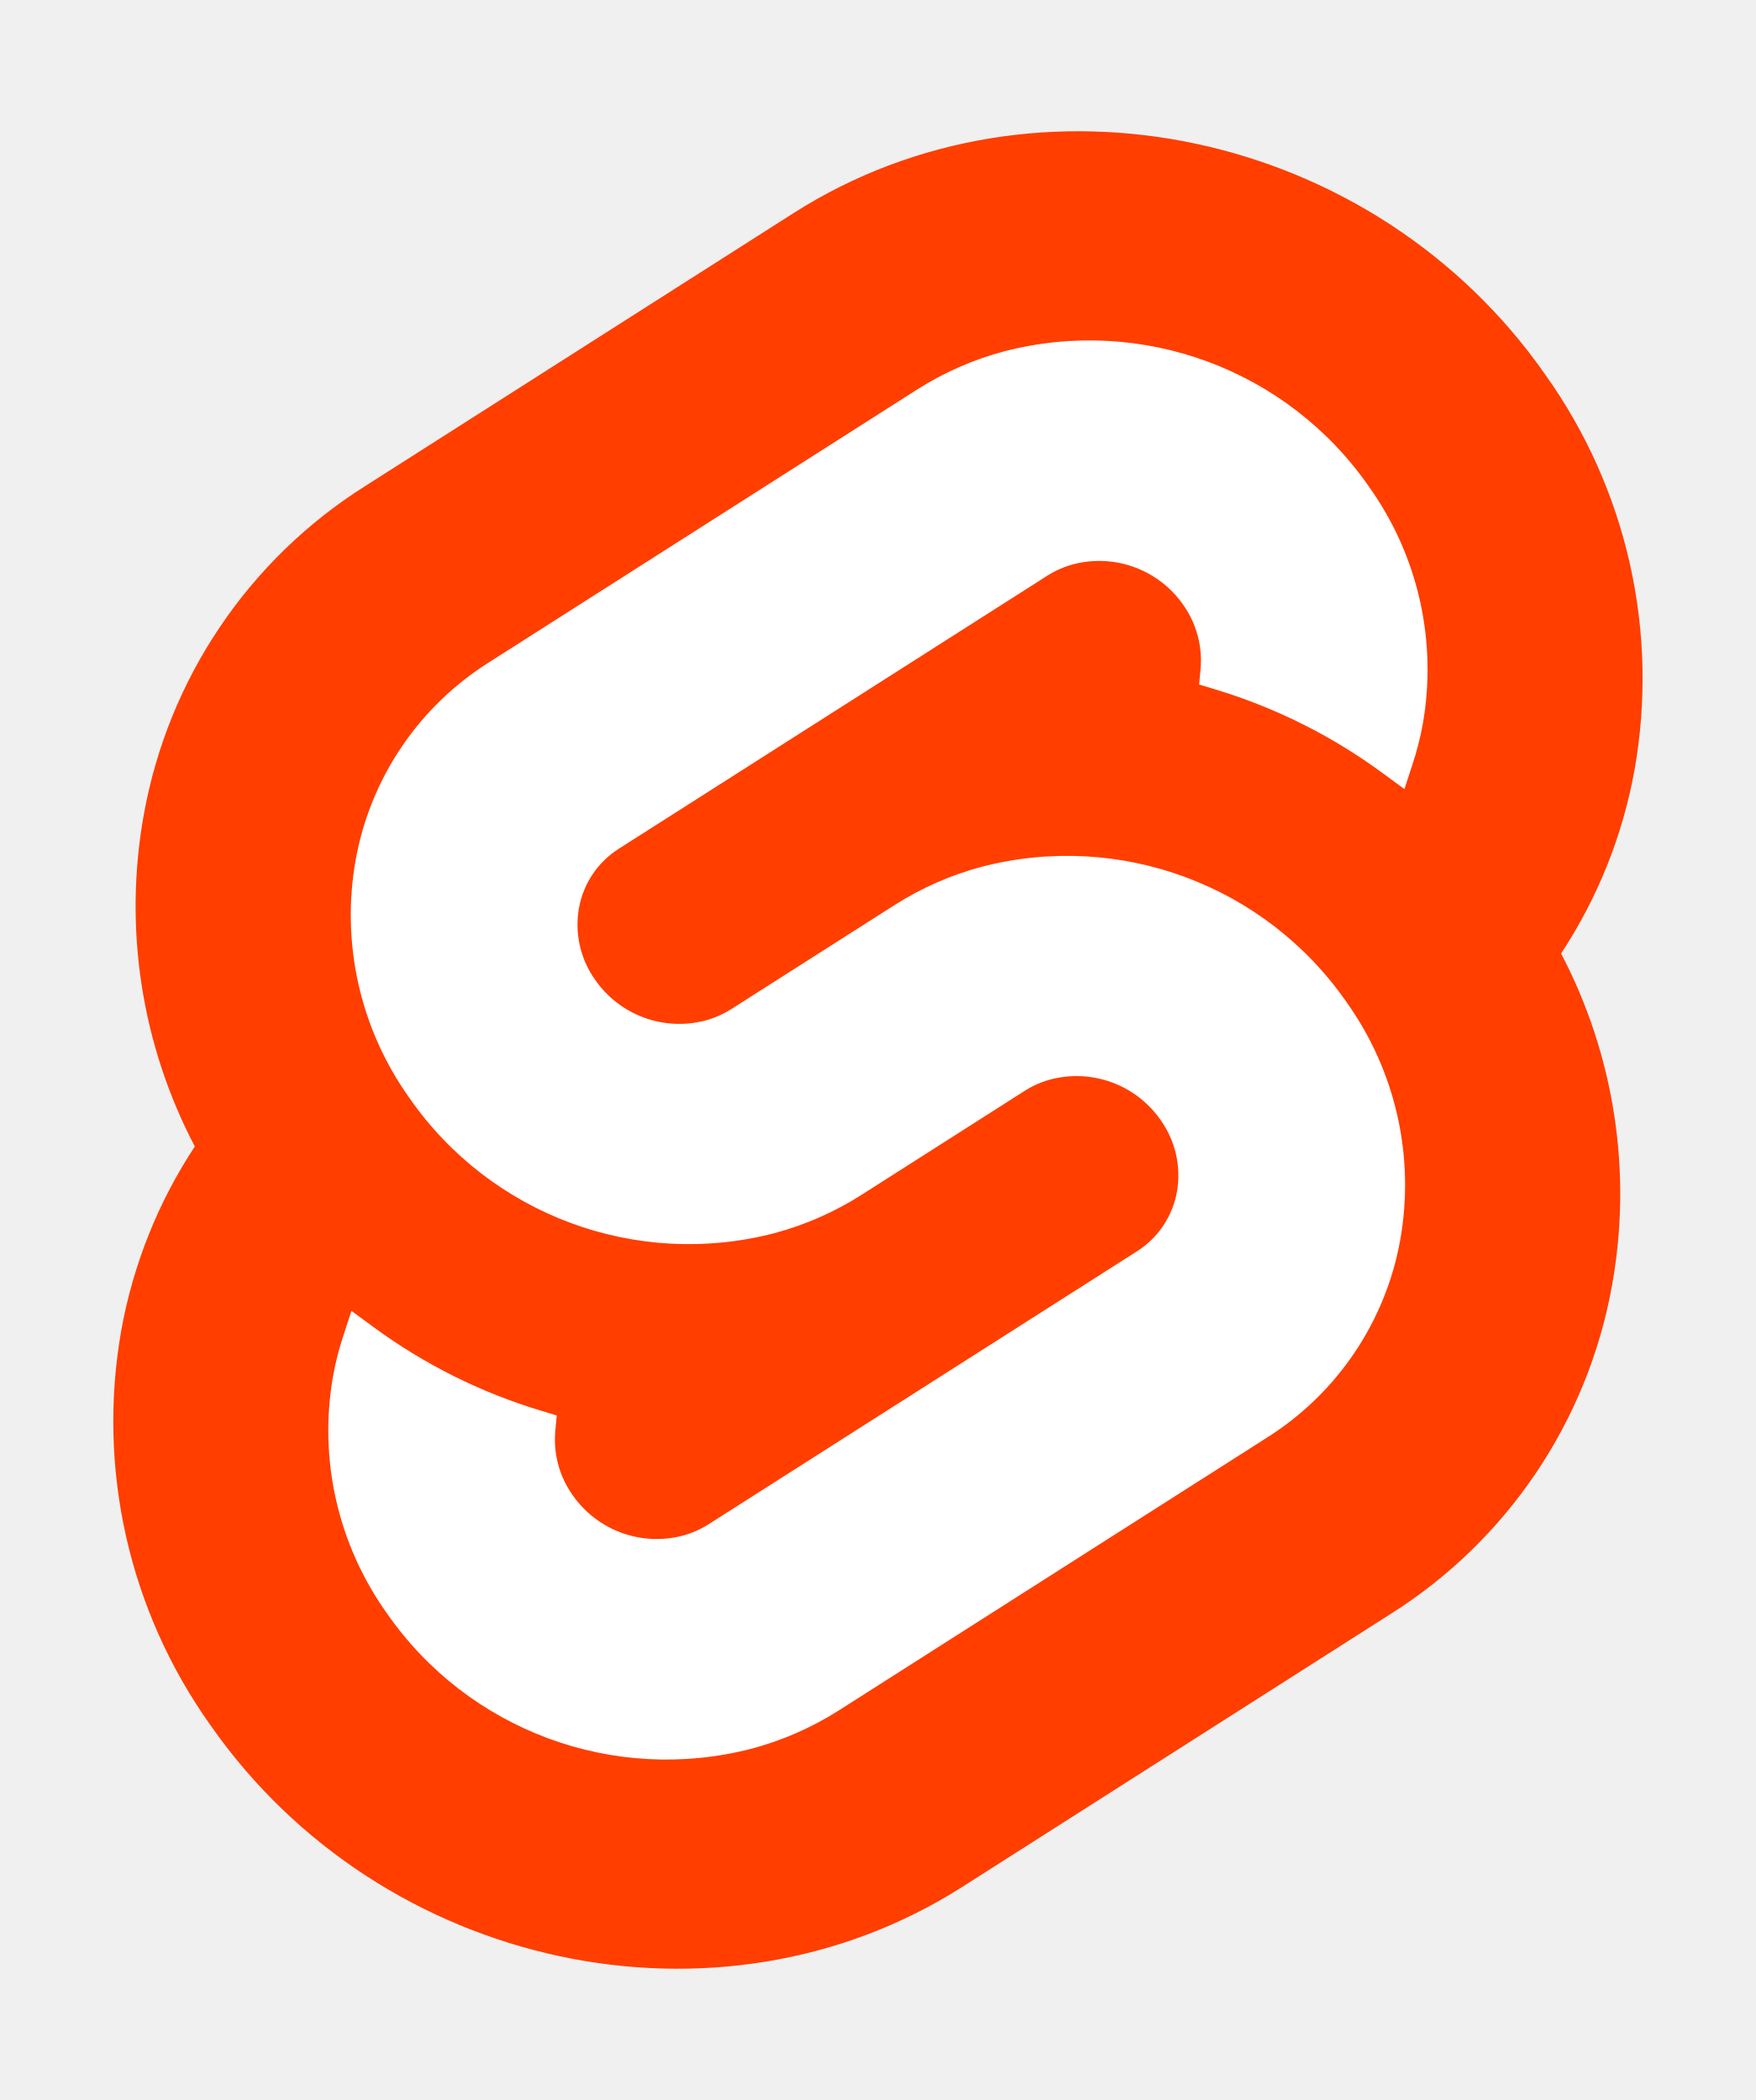
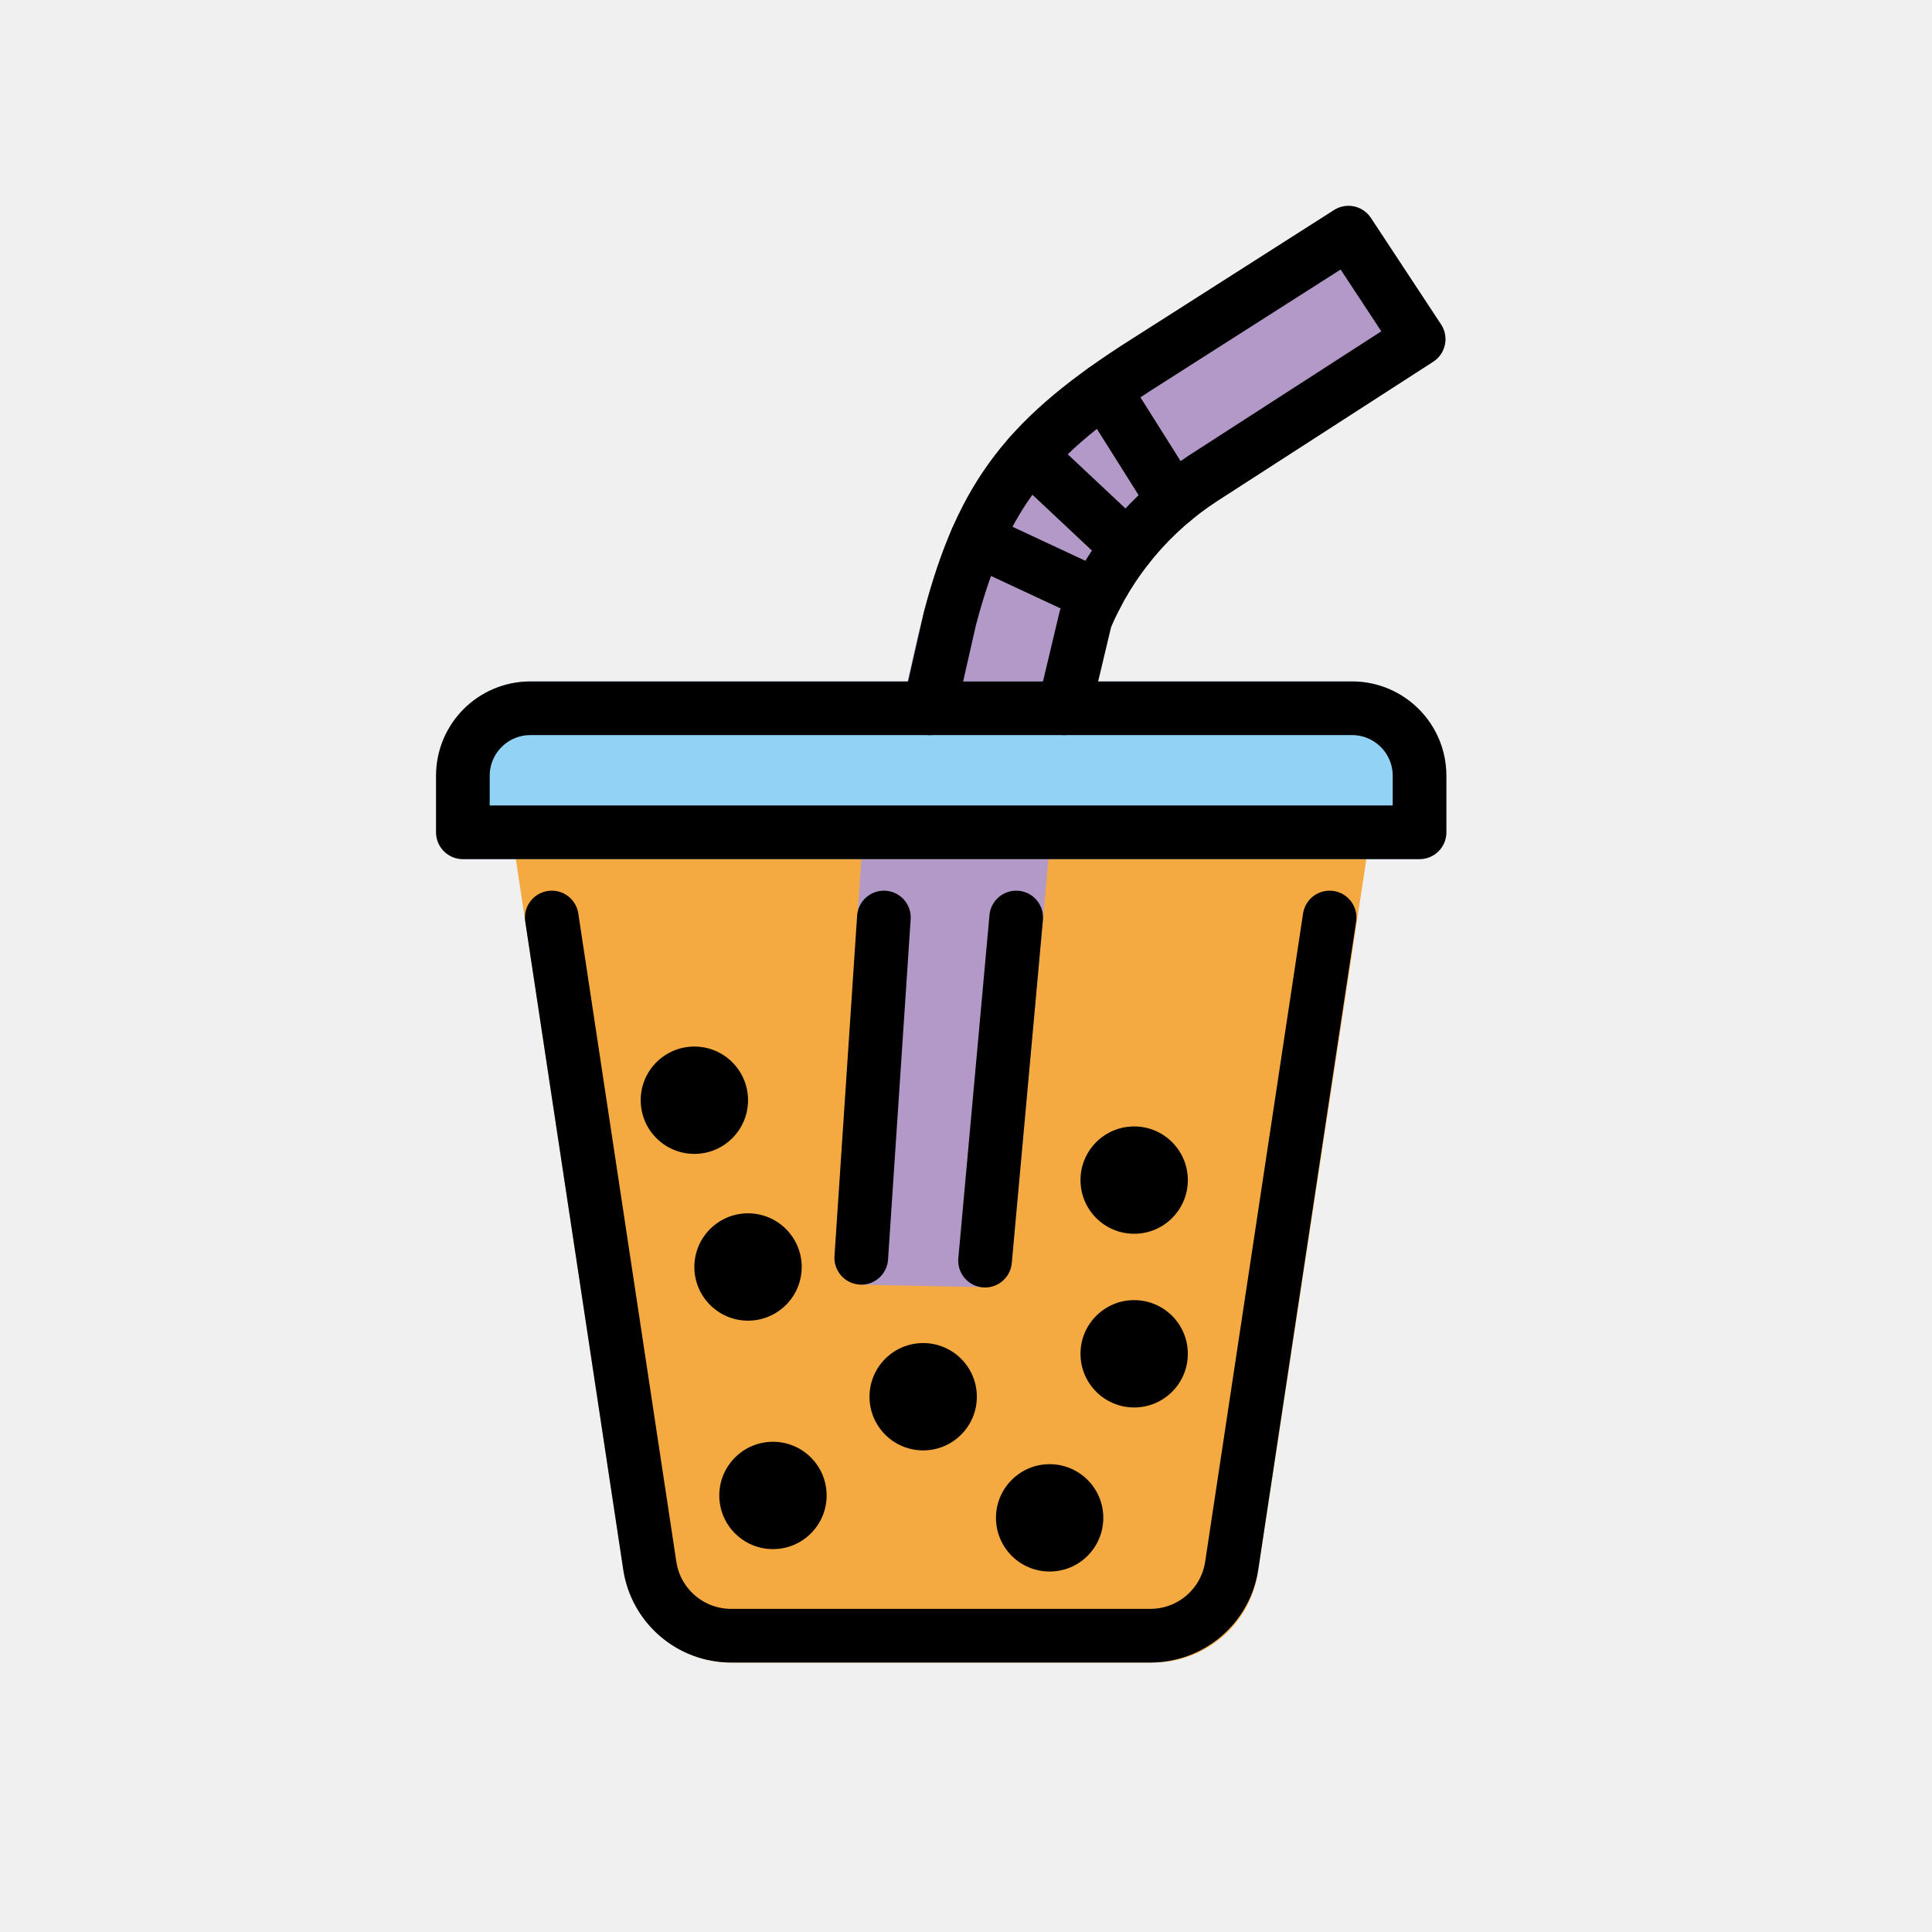
- <svg xmlns="http://www.w3.org/2000/svg" width="107" height="128" viewBox="0 0 107 128">
-   <path d="M94.157 22.819c-10.4-14.885-30.94-19.297-45.792-9.835L22.282 29.608A29.92 29.92 0 0 0 8.764 49.65a31.5 31.5 0 0 0 3.108 20.231 30 30 0 0 0-4.477 11.183 31.9 31.9 0 0 0 5.448 24.116c10.402 14.887 30.942 19.297 45.791 9.835l26.083-16.624A29.92 29.92 0 0 0 98.235 78.35a31.53 31.53 0 0 0-3.105-20.232 30 30 0 0 0 4.474-11.182 31.88 31.88 0 0 0-5.447-24.116" style="fill:#ff3e00" />
-   <path d="M45.817 106.582a20.72 20.72 0 0 1-22.237-8.243 19.17 19.17 0 0 1-3.277-14.503 18 18 0 0 1 .624-2.435l.49-1.498 1.337.981a33.6 33.6 0 0 0 10.203 5.098l.97.294-.09.968a5.85 5.85 0 0 0 1.052 3.878 6.24 6.24 0 0 0 6.695 2.485 5.8 5.8 0 0 0 1.603-.704L69.27 76.28a5.43 5.43 0 0 0 2.45-3.631 5.8 5.8 0 0 0-.987-4.371 6.24 6.24 0 0 0-6.698-2.487 5.7 5.7 0 0 0-1.6.704l-9.953 6.345a19 19 0 0 1-5.296 2.326 20.72 20.72 0 0 1-22.237-8.243 19.17 19.17 0 0 1-3.277-14.502 17.99 17.99 0 0 1 8.13-12.052l26.081-16.623a19 19 0 0 1 5.3-2.329 20.72 20.72 0 0 1 22.237 8.243 19.17 19.17 0 0 1 3.277 14.503 18 18 0 0 1-.624 2.435l-.49 1.498-1.337-.98a33.6 33.6 0 0 0-10.203-5.1l-.97-.294.09-.968a5.86 5.86 0 0 0-1.052-3.878 6.24 6.24 0 0 0-6.696-2.485 5.8 5.8 0 0 0-1.602.704L37.73 51.72a5.42 5.42 0 0 0-2.449 3.63 5.79 5.79 0 0 0 .986 4.372 6.24 6.24 0 0 0 6.698 2.486 5.8 5.8 0 0 0 1.602-.704l9.952-6.342a19 19 0 0 1 5.295-2.328 20.72 20.72 0 0 1 22.237 8.242 19.17 19.17 0 0 1 3.277 14.503 18 18 0 0 1-8.13 12.053l-26.081 16.622a19 19 0 0 1-5.3 2.328" style="fill:#fff" />
+ <svg xmlns="http://www.w3.org/2000/svg" id="emoji" viewBox="0 0 72 72">
+   <g id="color">
+     <path fill="#f4aa41" d="M42.978,61.958H27.145A4.085,4.085,0,0,1,23.21,58.376L19.092,31.149A1,1,0,0,1,20.08,30H50.064a.999.999,0,0,1,.988,1.15L46.877,58.607A3.944,3.944,0,0,1,42.978,61.958Z" />
+     <path fill="#b399c8" d="M39.073,32.017,37.694,47.183a1,1,0,0,1-.976.785.557.557,0,0,1-.156,0l-4.546-.093a1.11,1.11,0,0,1-.763-.464.998.998,0,0,1-.134-.759L32.1,32.017ZM33.822,25.395l.259-1.152c1.336-5.944,3.088-8.447,8.151-11.643l7.484-4.77a.998.998,0,0,1,1.372.293l2.614,3.969a.999.999,0,0,1-.293,1.39l-8.016,5.171A10.536,10.536,0,0,0,40.8,25.237l-.043.195Z" />
+     <path fill="#92d3f5" d="M52.902,32.017H17.25a1,1,0,0,1-1-1V28.903a3.513,3.513,0,0,1,3.509-3.509H50.393a3.513,3.513,0,0,1,3.509,3.509v2.113A.999.999,0,0,1,52.902,32.017Z" />
+   </g>
+   <g id="line">
+     <path fill="none" stroke="#000" stroke-linecap="round" stroke-linejoin="round" stroke-width="2" d="M49.55,34.193,45.902,58.349A3.067,3.067,0,0,1,42.87,60.958h-15.62A3.067,3.067,0,0,1,24.216,58.35L20.563,34.193" />
+     <circle cx="28.806" cy="55.731" r="2" />
+     <circle cx="39.117" cy="56.566" r="2" />
+     <circle cx="27.877" cy="47.217" r="2" />
+     <circle cx="42.267" cy="43.979" r="2" />
+     <circle cx="25.877" cy="41.002" r="2" />
+     <circle cx="34.404" cy="52.052" r="2" />
+     <circle cx="42.267" cy="50.452" r="2" />
+     <path fill="none" stroke="#000" stroke-linecap="round" stroke-linejoin="round" stroke-width="2" d="M52.902,28.904a2.516,2.516,0,0,0-2.509-2.509H19.759A2.516,2.516,0,0,0,17.25,28.904v2.113H52.902Z" />
+     <path fill="none" stroke="#000" stroke-linecap="round" stroke-linejoin="round" stroke-width="2" d="M34.641,26.395l.76-3.347c1.223-4.62,2.927-6.801,7.366-9.603l7.487-4.774,2.614,3.969-8.015,5.171a11.595,11.595,0,0,0-4.397,5.236l-.797,3.347" />
+     <line x1="38.371" x2="42.02" y1="16.968" y2="20.393" fill="none" stroke="#000" stroke-linecap="round" stroke-linejoin="round" stroke-width="2" />
+     <line x1="41.145" x2="43.73" y1="14.531" y2="18.636" fill="none" stroke="#000" stroke-linecap="round" stroke-linejoin="round" stroke-width="2" />
+     <line x1="36.392" x2="40.858" y1="20.109" y2="22.193" fill="none" stroke="#000" stroke-linecap="round" stroke-linejoin="round" stroke-width="2" />
+     <line x1="32.94" x2="32.097" y1="34.193" y2="46.875" fill="none" stroke="#000" stroke-linecap="round" stroke-linejoin="round" stroke-width="2" />
+     <line x1="37.871" x2="36.71" y1="34.193" y2="46.98" fill="none" stroke="#000" stroke-linecap="round" stroke-linejoin="round" stroke-width="2" />
+   </g>
</svg>
